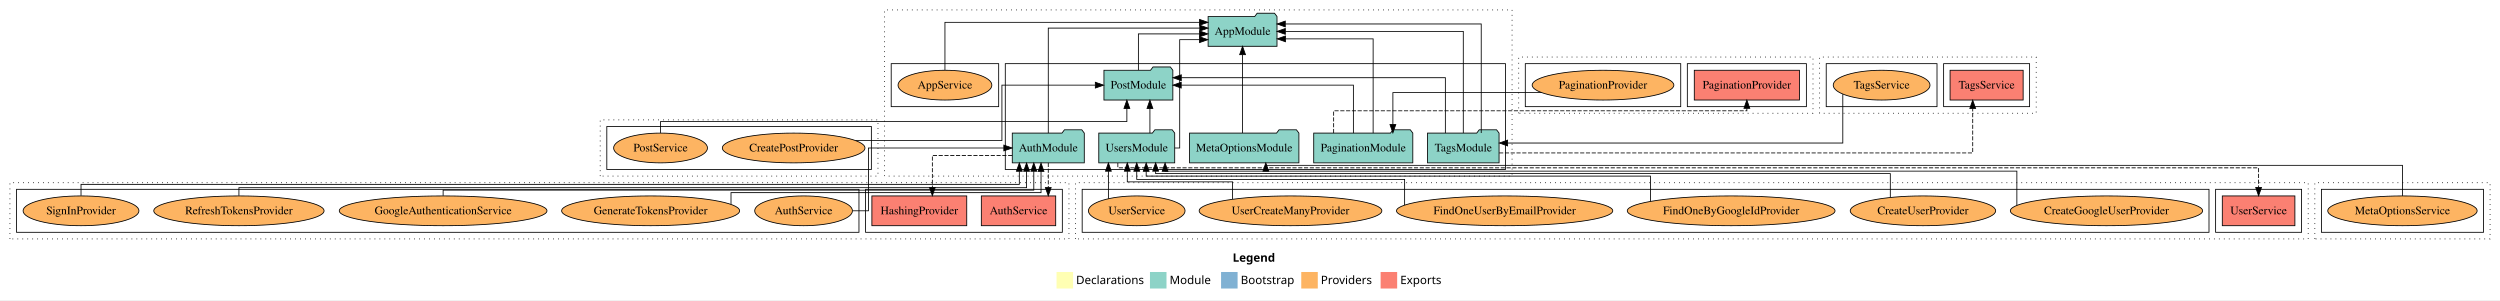
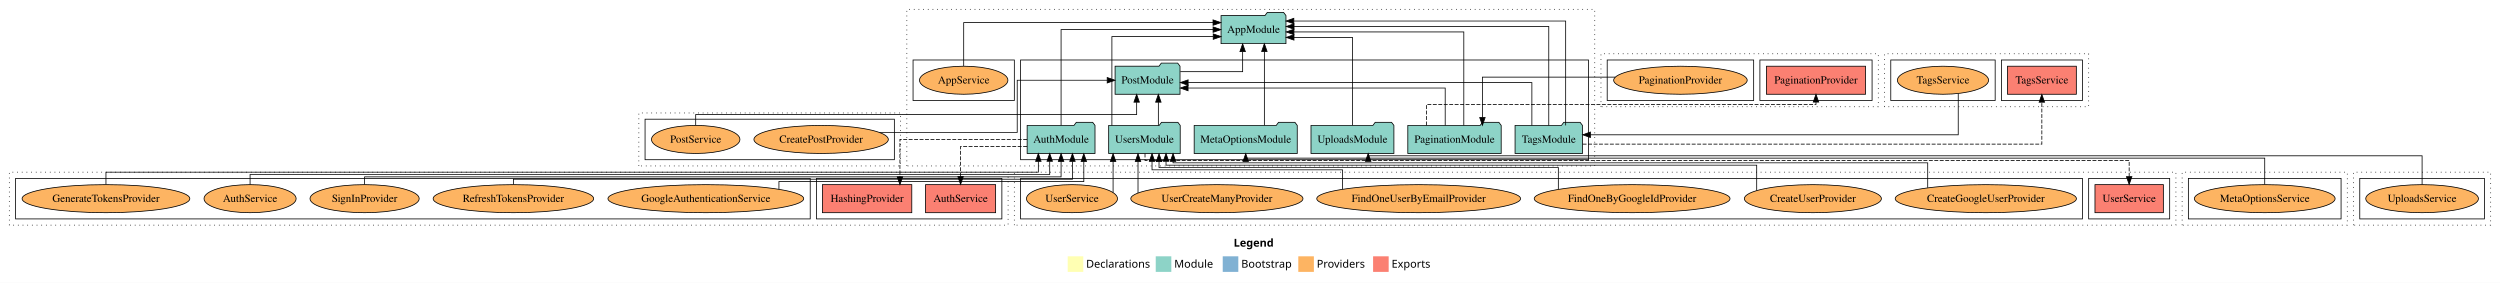
- <svg xmlns="http://www.w3.org/2000/svg" width="3024pt" height="363pt" viewBox="0.00 0.00 3024.00 363.00">
+ <svg xmlns="http://www.w3.org/2000/svg" width="3209pt" height="363pt" viewBox="0.00 0.00 3209.00 363.00">
  <g id="graph0" class="graph" transform="scale(1 1) rotate(0) translate(4 359)">
-     <polygon fill="white" stroke="transparent" points="-4,4 -4,-359 3020,-359 3020,4 -4,4" />
-     <text text-anchor="start" x="1487.01" y="-42.4" font-family="Times-12" font-weight="bold" font-size="14.00">Legend</text>
-     <polygon fill="#ffffb3" stroke="transparent" points="1274,-10 1274,-30 1294,-30 1294,-10 1274,-10" />
-     <text text-anchor="start" x="1297.63" y="-15.4" font-family="Times-12" font-size="14.00">  Declarations</text>
-     <polygon fill="#8dd3c7" stroke="transparent" points="1387,-10 1387,-30 1407,-30 1407,-10 1387,-10" />
-     <text text-anchor="start" x="1410.73" y="-15.4" font-family="Times-12" font-size="14.00">  Module</text>
-     <polygon fill="#80b1d3" stroke="transparent" points="1473,-10 1473,-30 1493,-30 1493,-10 1473,-10" />
-     <text text-anchor="start" x="1496.78" y="-15.4" font-family="Times-12" font-size="14.00">  Bootstrap</text>
-     <polygon fill="#fdb462" stroke="transparent" points="1570,-10 1570,-30 1590,-30 1590,-10 1570,-10" />
-     <text text-anchor="start" x="1593.67" y="-15.4" font-family="Times-12" font-size="14.00">  Providers</text>
-     <polygon fill="#fb8072" stroke="transparent" points="1666,-10 1666,-30 1686,-30 1686,-10 1666,-10" />
-     <text text-anchor="start" x="1689.73" y="-15.4" font-family="Times-12" font-size="14.00">  Exports</text>
+     <polygon fill="white" stroke="transparent" points="-4,4 -4,-359 3205,-359 3205,4 -4,4" />
+     <text text-anchor="start" x="1579.51" y="-42.4" font-family="Times-12" font-weight="bold" font-size="14.00">Legend</text>
+     <polygon fill="#ffffb3" stroke="transparent" points="1366.5,-10 1366.5,-30 1386.5,-30 1386.5,-10 1366.5,-10" />
+     <text text-anchor="start" x="1390.13" y="-15.4" font-family="Times-12" font-size="14.00">  Declarations</text>
+     <polygon fill="#8dd3c7" stroke="transparent" points="1479.5,-10 1479.5,-30 1499.5,-30 1499.5,-10 1479.5,-10" />
+     <text text-anchor="start" x="1503.23" y="-15.4" font-family="Times-12" font-size="14.00">  Module</text>
+     <polygon fill="#80b1d3" stroke="transparent" points="1565.5,-10 1565.5,-30 1585.5,-30 1585.5,-10 1565.5,-10" />
+     <text text-anchor="start" x="1589.28" y="-15.4" font-family="Times-12" font-size="14.00">  Bootstrap</text>
+     <polygon fill="#fdb462" stroke="transparent" points="1662.5,-10 1662.5,-30 1682.5,-30 1682.5,-10 1662.5,-10" />
+     <text text-anchor="start" x="1686.17" y="-15.4" font-family="Times-12" font-size="14.00">  Providers</text>
+     <polygon fill="#fb8072" stroke="transparent" points="1758.5,-10 1758.5,-30 1778.5,-30 1778.5,-10 1758.5,-10" />
+     <text text-anchor="start" x="1782.23" y="-15.4" font-family="Times-12" font-size="14.00">  Exports</text>
    <g id="clust1" class="cluster">
-       <polygon fill="none" stroke="black" stroke-dasharray="1,5" points="1066,-146 1066,-347 1825,-347 1825,-146 1066,-146" />
+       <polygon fill="none" stroke="black" stroke-dasharray="1,5" points="1160,-146 1160,-347 2043,-347 2043,-146 1160,-146" />
    </g>
    <g id="clust3" class="cluster">
-       <polygon fill="none" stroke="black" points="1212,-154 1212,-282 1817,-282 1817,-154 1212,-154" />
+       <polygon fill="none" stroke="black" points="1306,-154 1306,-282 2035,-282 2035,-154 1306,-154" />
    </g>
    <g id="clust6" class="cluster">
-       <polygon fill="none" stroke="black" points="1074,-230 1074,-282 1204,-282 1204,-230 1074,-230" />
+       <polygon fill="none" stroke="black" points="1168,-230 1168,-282 1298,-282 1298,-230 1168,-230" />
    </g>
    <g id="clust7" class="cluster">
-       <polygon fill="none" stroke="black" stroke-dasharray="1,5" points="8,-70 8,-138 1289,-138 1289,-70 8,-70" />
+       <polygon fill="none" stroke="black" stroke-dasharray="1,5" points="8,-70 8,-138 1290,-138 1290,-70 8,-70" />
    </g>
    <g id="clust10" class="cluster">
-       <polygon fill="none" stroke="black" points="1043,-78 1043,-130 1281,-130 1281,-78 1043,-78" />
+       <polygon fill="none" stroke="black" points="1044,-78 1044,-130 1282,-130 1282,-78 1044,-78" />
    </g>
    <g id="clust12" class="cluster">
-       <polygon fill="none" stroke="black" points="16,-78 16,-130 1035,-130 1035,-78 16,-78" />
+       <polygon fill="none" stroke="black" points="16,-78 16,-130 1036,-130 1036,-78 16,-78" />
    </g>
    <g id="clust13" class="cluster">
-       <polygon fill="none" stroke="black" stroke-dasharray="1,5" points="2796,-70 2796,-138 3008,-138 3008,-70 2796,-70" />
+       <polygon fill="none" stroke="black" stroke-dasharray="1,5" points="2797,-70 2797,-138 3009,-138 3009,-70 2797,-70" />
    </g>
    <g id="clust18" class="cluster">
-       <polygon fill="none" stroke="black" points="2804,-78 2804,-130 3000,-130 3000,-78 2804,-78" />
+       <polygon fill="none" stroke="black" points="2805,-78 2805,-130 3001,-130 3001,-78 2805,-78" />
    </g>
    <g id="clust19" class="cluster">
-       <polygon fill="none" stroke="black" stroke-dasharray="1,5" points="1833,-222 1833,-290 2189,-290 2189,-222 1833,-222" />
+       <polygon fill="none" stroke="black" stroke-dasharray="1,5" points="2051,-222 2051,-290 2407,-290 2407,-222 2051,-222" />
    </g>
    <g id="clust22" class="cluster">
-       <polygon fill="none" stroke="black" points="2037,-230 2037,-282 2181,-282 2181,-230 2037,-230" />
+       <polygon fill="none" stroke="black" points="2255,-230 2255,-282 2399,-282 2399,-230 2255,-230" />
    </g>
    <g id="clust24" class="cluster">
-       <polygon fill="none" stroke="black" points="1841,-230 1841,-282 2029,-282 2029,-230 1841,-230" />
+       <polygon fill="none" stroke="black" points="2059,-230 2059,-282 2247,-282 2247,-230 2059,-230" />
    </g>
    <g id="clust25" class="cluster">
-       <polygon fill="none" stroke="black" stroke-dasharray="1,5" points="722,-146 722,-214 1058,-214 1058,-146 722,-146" />
+       <polygon fill="none" stroke="black" stroke-dasharray="1,5" points="816,-146 816,-214 1152,-214 1152,-146 816,-146" />
    </g>
    <g id="clust30" class="cluster">
-       <polygon fill="none" stroke="black" points="730,-154 730,-206 1050,-206 1050,-154 730,-154" />
+       <polygon fill="none" stroke="black" points="824,-154 824,-206 1144,-206 1144,-154 824,-154" />
    </g>
    <g id="clust31" class="cluster">
-       <polygon fill="none" stroke="black" stroke-dasharray="1,5" points="2197,-222 2197,-290 2459,-290 2459,-222 2197,-222" />
+       <polygon fill="none" stroke="black" stroke-dasharray="1,5" points="2415,-222 2415,-290 2677,-290 2677,-222 2415,-222" />
    </g>
    <g id="clust34" class="cluster">
-       <polygon fill="none" stroke="black" points="2347,-230 2347,-282 2451,-282 2451,-230 2347,-230" />
+       <polygon fill="none" stroke="black" points="2565,-230 2565,-282 2669,-282 2669,-230 2565,-230" />
    </g>
    <g id="clust36" class="cluster">
-       <polygon fill="none" stroke="black" points="2205,-230 2205,-282 2339,-282 2339,-230 2205,-230" />
+       <polygon fill="none" stroke="black" points="2423,-230 2423,-282 2557,-282 2557,-230 2423,-230" />
    </g>
    <g id="clust37" class="cluster">
-       <polygon fill="none" stroke="black" stroke-dasharray="1,5" points="1297,-70 1297,-138 2788,-138 2788,-70 1297,-70" />
-     </g>
-     <g id="clust40" class="cluster">
-       <polygon fill="none" stroke="black" points="2676,-78 2676,-130 2780,-130 2780,-78 2676,-78" />
+       <polygon fill="none" stroke="black" stroke-dasharray="1,5" points="3017,-70 3017,-138 3193,-138 3193,-70 3017,-70" />
    </g>
    <g id="clust42" class="cluster">
-       <polygon fill="none" stroke="black" points="1305,-78 1305,-130 2668,-130 2668,-78 1305,-78" />
+       <polygon fill="none" stroke="black" points="3025,-78 3025,-130 3185,-130 3185,-78 3025,-78" />
+     </g>
+     <g id="clust43" class="cluster">
+       <polygon fill="none" stroke="black" stroke-dasharray="1,5" points="1298,-70 1298,-138 2789,-138 2789,-70 1298,-70" />
+     </g>
+     <g id="clust46" class="cluster">
+       <polygon fill="none" stroke="black" points="2677,-78 2677,-130 2781,-130 2781,-78 2677,-78" />
+     </g>
+     <g id="clust48" class="cluster">
+       <polygon fill="none" stroke="black" points="1306,-78 1306,-130 2669,-130 2669,-78 1306,-78" />
    </g>
    <g id="node1" class="node">
-       <polygon fill="#8dd3c7" stroke="black" points="1307.55,-198 1304.55,-202 1283.55,-202 1280.55,-198 1220.45,-198 1220.45,-162 1307.55,-162 1307.55,-198" />
-       <text text-anchor="middle" x="1264" y="-175.8" font-family="Times,serif" font-size="14.00">AuthModule</text>
+       <polygon fill="#8dd3c7" stroke="black" points="1401.55,-198 1398.55,-202 1377.55,-202 1374.55,-198 1314.45,-198 1314.45,-162 1401.55,-162 1401.55,-198" />
+       <text text-anchor="middle" x="1358" y="-175.8" font-family="Times,serif" font-size="14.00">AuthModule</text>
+     </g>
+     <g id="node8" class="node">
+       <polygon fill="#8dd3c7" stroke="black" points="1646.66,-339 1643.66,-343 1622.66,-343 1619.66,-339 1563.34,-339 1563.34,-303 1646.66,-303 1646.66,-339" />
+       <text text-anchor="middle" x="1605" y="-316.8" font-family="Times,serif" font-size="14.00">AppModule</text>
+     </g>
+     <g id="edge1" class="edge">
+       <path fill="none" stroke="black" d="M1358,-198.14C1358,-236.23 1358,-321 1358,-321 1358,-321 1553.1,-321 1553.1,-321" />
+       <polygon fill="black" stroke="black" points="1553.1,-324.5 1563.1,-321 1553.1,-317.5 1553.1,-324.5" />
+     </g>
+     <g id="node10" class="node">
+       <polygon fill="#fb8072" stroke="black" points="1273.98,-122 1184.02,-122 1184.02,-86 1273.98,-86 1273.98,-122" />
+       <text text-anchor="middle" x="1229" y="-99.8" font-family="Times,serif" font-size="14.00">AuthService </text>
+     </g>
+     <g id="edge10" class="edge">
+       <path fill="none" stroke="black" stroke-dasharray="5,2" d="M1314.33,-171C1276.9,-171 1229,-171 1229,-171 1229,-171 1229,-132.31 1229,-132.31" />
+       <polygon fill="black" stroke="black" points="1232.5,-132.31 1229,-122.31 1225.5,-132.31 1232.5,-132.31" />
+     </g>
+     <g id="node11" class="node">
+       <polygon fill="#fb8072" stroke="black" points="1166.37,-122 1051.63,-122 1051.63,-86 1166.37,-86 1166.37,-122" />
+       <text text-anchor="middle" x="1109" y="-99.8" font-family="Times,serif" font-size="14.00">HashingProvider </text>
+     </g>
+     <g id="edge11" class="edge">
+       <path fill="none" stroke="black" stroke-dasharray="5,2" d="M1314.39,-180C1253.7,-180 1151.15,-180 1151.15,-180 1151.15,-180 1151.15,-132.01 1151.15,-132.01" />
+       <polygon fill="black" stroke="black" points="1154.65,-132.01 1151.15,-122.01 1147.65,-132.01 1154.65,-132.01" />
+     </g>
+     <g id="node2" class="node">
+       <polygon fill="#8dd3c7" stroke="black" points="1661.15,-198 1658.15,-202 1637.15,-202 1634.15,-198 1528.85,-198 1528.85,-162 1661.15,-162 1661.15,-198" />
+       <text text-anchor="middle" x="1595" y="-175.8" font-family="Times,serif" font-size="14.00">MetaOptionsModule</text>
+     </g>
+     <g id="edge2" class="edge">
+       <path fill="none" stroke="black" d="M1618.94,-198.14C1618.94,-198.14 1618.94,-292.93 1618.94,-292.93" />
+       <polygon fill="black" stroke="black" points="1615.44,-292.92 1618.94,-302.93 1622.44,-292.93 1615.44,-292.92" />
+     </g>
+     <g id="node3" class="node">
+       <polygon fill="#8dd3c7" stroke="black" points="1922.93,-198 1919.93,-202 1898.93,-202 1895.93,-198 1803.07,-198 1803.07,-162 1922.93,-162 1922.93,-198" />
+       <text text-anchor="middle" x="1863" y="-175.8" font-family="Times,serif" font-size="14.00">PaginationModule</text>
+     </g>
+     <g id="node4" class="node">
+       <polygon fill="#8dd3c7" stroke="black" points="1510.67,-274 1507.67,-278 1486.67,-278 1483.67,-274 1427.33,-274 1427.33,-238 1510.67,-238 1510.67,-274" />
+       <text text-anchor="middle" x="1469" y="-251.8" font-family="Times,serif" font-size="14.00">PostModule</text>
+     </g>
+     <g id="edge20" class="edge">
+       <path fill="none" stroke="black" d="M1851.06,-198.03C1851.06,-217.58 1851.06,-246 1851.06,-246 1851.06,-246 1520.98,-246 1520.98,-246" />
+       <polygon fill="black" stroke="black" points="1520.98,-242.5 1510.98,-246 1520.98,-249.5 1520.98,-242.5" />
+     </g>
+     <g id="edge3" class="edge">
+       <path fill="none" stroke="black" d="M1874.94,-198.04C1874.94,-235.45 1874.94,-318 1874.94,-318 1874.94,-318 1656.88,-318 1656.88,-318" />
+       <polygon fill="black" stroke="black" points="1656.88,-314.5 1646.88,-318 1656.88,-321.5 1656.88,-314.5" />
+     </g>
+     <g id="node18" class="node">
+       <polygon fill="#fb8072" stroke="black" points="2390.59,-274 2263.41,-274 2263.41,-238 2390.59,-238 2390.59,-274" />
+       <text text-anchor="middle" x="2327" y="-251.8" font-family="Times,serif" font-size="14.00">PaginationProvider </text>
+     </g>
+     <g id="edge18" class="edge">
+       <path fill="none" stroke="black" stroke-dasharray="5,2" d="M1827.17,-198.04C1827.17,-210.56 1827.17,-225 1827.17,-225 1827.17,-225 2327,-225 2327,-225 2327,-225 2327,-227.97 2327,-227.97" />
+       <polygon fill="black" stroke="black" points="2323.5,-227.97 2327,-237.97 2330.5,-227.97 2323.5,-227.97" />
+     </g>
+     <g id="edge4" class="edge">
+       <path fill="none" stroke="black" d="M1511.01,-267C1546.31,-267 1591.06,-267 1591.06,-267 1591.06,-267 1591.06,-292.72 1591.06,-292.72" />
+       <polygon fill="black" stroke="black" points="1587.56,-292.72 1591.06,-302.72 1594.56,-292.72 1587.56,-292.72" />
+     </g>
+     <g id="node5" class="node">
+       <polygon fill="#8dd3c7" stroke="black" points="2027.26,-198 2024.26,-202 2003.26,-202 2000.26,-198 1940.74,-198 1940.74,-162 2027.26,-162 2027.26,-198" />
+       <text text-anchor="middle" x="1984" y="-175.8" font-family="Times,serif" font-size="14.00">TagsModule</text>
+     </g>
+     <g id="edge21" class="edge">
+       <path fill="none" stroke="black" d="M1962.31,-198.04C1962.31,-219.66 1962.31,-253 1962.31,-253 1962.31,-253 1521.06,-253 1521.06,-253" />
+       <polygon fill="black" stroke="black" points="1521.06,-249.5 1511.06,-253 1521.06,-256.5 1521.06,-249.5" />
+     </g>
+     <g id="edge5" class="edge">
+       <path fill="none" stroke="black" d="M2005.69,-198.03C2005.69,-238.3 2005.69,-332 2005.69,-332 2005.69,-332 1656.75,-332 1656.75,-332" />
+       <polygon fill="black" stroke="black" points="1656.75,-328.5 1646.75,-332 1656.75,-335.5 1656.75,-328.5" />
+     </g>
+     <g id="edge6" class="edge">
+       <path fill="none" stroke="black" d="M1984,-198.07C1984,-236.94 1984,-325 1984,-325 1984,-325 1657.01,-325 1657.01,-325" />
+       <polygon fill="black" stroke="black" points="1657.01,-321.5 1647.01,-325 1657.01,-328.5 1657.01,-321.5" />
+     </g>
+     <g id="node22" class="node">
+       <polygon fill="#fb8072" stroke="black" points="2661.19,-274 2572.81,-274 2572.81,-238 2661.19,-238 2661.19,-274" />
+       <text text-anchor="middle" x="2617" y="-251.8" font-family="Times,serif" font-size="14.00">TagsService </text>
+     </g>
+     <g id="edge25" class="edge">
+       <path fill="none" stroke="black" stroke-dasharray="5,2" d="M2027.5,-174C2170.49,-174 2616.9,-174 2616.9,-174 2616.9,-174 2616.9,-227.8 2616.9,-227.8" />
+       <polygon fill="black" stroke="black" points="2613.4,-227.8 2616.9,-237.8 2620.4,-227.8 2613.4,-227.8" />
+     </g>
+     <g id="node6" class="node">
+       <polygon fill="#8dd3c7" stroke="black" points="1785.21,-198 1782.21,-202 1761.21,-202 1758.21,-198 1678.79,-198 1678.79,-162 1785.21,-162 1785.21,-198" />
+       <text text-anchor="middle" x="1732" y="-175.8" font-family="Times,serif" font-size="14.00">UploadsModule</text>
+     </g>
+     <g id="edge7" class="edge">
+       <path fill="none" stroke="black" d="M1732,-198.21C1732,-234.21 1732,-311 1732,-311 1732,-311 1656.94,-311 1656.94,-311" />
+       <polygon fill="black" stroke="black" points="1656.94,-307.5 1646.94,-311 1656.94,-314.5 1656.94,-307.5" />
    </g>
    <g id="node7" class="node">
-       <polygon fill="#8dd3c7" stroke="black" points="1540.66,-339 1537.66,-343 1516.66,-343 1513.66,-339 1457.34,-339 1457.34,-303 1540.66,-303 1540.66,-339" />
-       <text text-anchor="middle" x="1499" y="-316.8" font-family="Times,serif" font-size="14.00">AppModule</text>
-     </g>
-     <g id="edge1" class="edge">
-       <path fill="none" stroke="black" d="M1264,-198.07C1264,-236.94 1264,-325 1264,-325 1264,-325 1447.26,-325 1447.26,-325" />
-       <polygon fill="black" stroke="black" points="1447.26,-328.5 1457.26,-325 1447.26,-321.5 1447.26,-328.5" />
+       <polygon fill="#8dd3c7" stroke="black" points="1510.92,-198 1507.92,-202 1486.92,-202 1483.92,-198 1419.08,-198 1419.08,-162 1510.92,-162 1510.92,-198" />
+       <text text-anchor="middle" x="1465" y="-175.8" font-family="Times,serif" font-size="14.00">UsersModule</text>
+     </g>
+     <g id="edge22" class="edge">
+       <path fill="none" stroke="black" d="M1482.86,-198.01C1482.86,-198.01 1482.86,-227.85 1482.86,-227.85" />
+       <polygon fill="black" stroke="black" points="1479.36,-227.85 1482.86,-237.85 1486.36,-227.85 1479.36,-227.85" />
+     </g>
+     <g id="edge8" class="edge">
+       <path fill="none" stroke="black" d="M1423.23,-198.08C1423.23,-234.23 1423.23,-312 1423.23,-312 1423.23,-312 1553.3,-312 1553.3,-312" />
+       <polygon fill="black" stroke="black" points="1553.3,-315.5 1563.3,-312 1553.3,-308.5 1553.3,-315.5" />
+     </g>
+     <g id="node25" class="node">
+       <polygon fill="#fb8072" stroke="black" points="2772.9,-122 2685.1,-122 2685.1,-86 2772.9,-86 2772.9,-122" />
+       <text text-anchor="middle" x="2729" y="-99.8" font-family="Times,serif" font-size="14.00">UserService </text>
+     </g>
+     <g id="edge28" class="edge">
+       <path fill="none" stroke="black" stroke-dasharray="5,2" d="M1465.74,-161.84C1465.74,-156.96 1465.74,-153 1465.74,-153 1465.74,-153 2729,-153 2729,-153 2729,-153 2729,-132.25 2729,-132.25" />
+       <polygon fill="black" stroke="black" points="2732.5,-132.25 2729,-122.25 2725.5,-132.25 2732.5,-132.25" />
    </g>
    <g id="node9" class="node">
-       <polygon fill="#fb8072" stroke="black" points="1272.98,-122 1183.02,-122 1183.02,-86 1272.98,-86 1272.98,-122" />
-       <text text-anchor="middle" x="1228" y="-99.8" font-family="Times,serif" font-size="14.00">AuthService </text>
+       <ellipse fill="#fdb462" stroke="black" cx="1233" cy="-256" rx="56.74" ry="18" />
+       <text text-anchor="middle" x="1233" y="-251.8" font-family="Times,serif" font-size="14.00">AppService</text>
    </g>
    <g id="edge9" class="edge">
-       <path fill="none" stroke="black" stroke-dasharray="5,2" d="M1263.99,-161.99C1263.99,-161.99 1263.99,-132.15 1263.99,-132.15" />
-       <polygon fill="black" stroke="black" points="1267.49,-132.15 1263.99,-122.15 1260.49,-132.15 1267.49,-132.15" />
-     </g>
-     <g id="node10" class="node">
-       <polygon fill="#fb8072" stroke="black" points="1165.37,-122 1050.63,-122 1050.63,-86 1165.37,-86 1165.37,-122" />
-       <text text-anchor="middle" x="1108" y="-99.8" font-family="Times,serif" font-size="14.00">HashingProvider </text>
-     </g>
-     <g id="edge10" class="edge">
-       <path fill="none" stroke="black" stroke-dasharray="5,2" d="M1220.4,-171C1179.24,-171 1123.78,-171 1123.78,-171 1123.78,-171 1123.78,-132.31 1123.78,-132.31" />
-       <polygon fill="black" stroke="black" points="1127.28,-132.31 1123.78,-122.31 1120.28,-132.31 1127.28,-132.31" />
-     </g>
-     <g id="node2" class="node">
-       <polygon fill="#8dd3c7" stroke="black" points="1567.15,-198 1564.15,-202 1543.15,-202 1540.15,-198 1434.85,-198 1434.85,-162 1567.15,-162 1567.15,-198" />
-       <text text-anchor="middle" x="1501" y="-175.8" font-family="Times,serif" font-size="14.00">MetaOptionsModule</text>
-     </g>
-     <g id="edge2" class="edge">
-       <path fill="none" stroke="black" d="M1499,-198.14C1499,-198.14 1499,-292.93 1499,-292.93" />
-       <polygon fill="black" stroke="black" points="1495.5,-292.92 1499,-302.93 1502.5,-292.93 1495.5,-292.92" />
-     </g>
-     <g id="node3" class="node">
-       <polygon fill="#8dd3c7" stroke="black" points="1704.93,-198 1701.93,-202 1680.93,-202 1677.93,-198 1585.07,-198 1585.07,-162 1704.93,-162 1704.93,-198" />
-       <text text-anchor="middle" x="1645" y="-175.8" font-family="Times,serif" font-size="14.00">PaginationModule</text>
-     </g>
-     <g id="node4" class="node">
-       <polygon fill="#8dd3c7" stroke="black" points="1414.67,-274 1411.67,-278 1390.67,-278 1387.67,-274 1331.33,-274 1331.33,-238 1414.67,-238 1414.67,-274" />
-       <text text-anchor="middle" x="1373" y="-251.8" font-family="Times,serif" font-size="14.00">PostModule</text>
+       <path fill="none" stroke="black" d="M1233,-274.29C1233,-296.21 1233,-330 1233,-330 1233,-330 1553.05,-330 1553.05,-330" />
+       <polygon fill="black" stroke="black" points="1553.05,-333.5 1563.05,-330 1553.05,-326.5 1553.05,-333.5" />
+     </g>
+     <g id="node12" class="node">
+       <ellipse fill="#fdb462" stroke="black" cx="317" cy="-104" rx="59.11" ry="18" />
+       <text text-anchor="middle" x="317" y="-99.8" font-family="Times,serif" font-size="14.00">AuthService</text>
+     </g>
+     <g id="edge12" class="edge">
+       <path fill="none" stroke="black" d="M317,-122.03C317,-128.85 317,-135 317,-135 317,-135 1343.41,-135 1343.41,-135 1343.41,-135 1343.41,-151.96 1343.41,-151.96" />
+       <polygon fill="black" stroke="black" points="1339.91,-151.96 1343.41,-161.96 1346.91,-151.96 1339.91,-151.96" />
+     </g>
+     <g id="node13" class="node">
+       <ellipse fill="#fdb462" stroke="black" cx="132" cy="-104" rx="107.63" ry="18" />
+       <text text-anchor="middle" x="132" y="-99.8" font-family="Times,serif" font-size="14.00">GenerateTokensProvider</text>
+     </g>
+     <g id="edge13" class="edge">
+       <path fill="none" stroke="black" d="M132,-122.19C132,-130.28 132,-138 132,-138 132,-138 1328.82,-138 1328.82,-138 1328.82,-138 1328.82,-151.94 1328.82,-151.94" />
+       <polygon fill="black" stroke="black" points="1325.32,-151.94 1328.82,-161.94 1332.32,-151.94 1325.32,-151.94" />
+     </g>
+     <g id="node14" class="node">
+       <ellipse fill="#fdb462" stroke="black" cx="902" cy="-104" rx="125.62" ry="18" />
+       <text text-anchor="middle" x="902" y="-99.8" font-family="Times,serif" font-size="14.00">GoogleAuthenticationService</text>
+     </g>
+     <g id="edge14" class="edge">
+       <path fill="none" stroke="black" d="M995.84,-116.03C995.84,-121.17 995.84,-126 995.84,-126 995.84,-126 1387.18,-126 1387.18,-126 1387.18,-126 1387.18,-151.72 1387.18,-151.72" />
+       <polygon fill="black" stroke="black" points="1383.68,-151.72 1387.18,-161.72 1390.68,-151.72 1383.68,-151.72" />
+     </g>
+     <g id="node15" class="node">
+       <ellipse fill="#fdb462" stroke="black" cx="655" cy="-104" rx="102.99" ry="18" />
+       <text text-anchor="middle" x="655" y="-99.8" font-family="Times,serif" font-size="14.00">RefreshTokensProvider</text>
+     </g>
+     <g id="edge15" class="edge">
+       <path fill="none" stroke="black" d="M655,-122.17C655,-126.05 655,-129 655,-129 655,-129 1372.59,-129 1372.59,-129 1372.59,-129 1372.59,-151.88 1372.59,-151.88" />
+       <polygon fill="black" stroke="black" points="1369.09,-151.88 1372.59,-161.88 1376.09,-151.88 1369.09,-151.88" />
+     </g>
+     <g id="node16" class="node">
+       <ellipse fill="#fdb462" stroke="black" cx="464" cy="-104" rx="70.08" ry="18" />
+       <text text-anchor="middle" x="464" y="-99.8" font-family="Times,serif" font-size="14.00">SignInProvider</text>
+     </g>
+     <g id="edge16" class="edge">
+       <path fill="none" stroke="black" d="M464,-122.21C464,-127.55 464,-132 464,-132 464,-132 1358,-132 1358,-132 1358,-132 1358,-151.85 1358,-151.85" />
+       <polygon fill="black" stroke="black" points="1354.5,-151.85 1358,-161.85 1361.5,-151.85 1354.5,-151.85" />
+     </g>
+     <g id="node17" class="node">
+       <ellipse fill="#fdb462" stroke="black" cx="2903" cy="-104" rx="90.33" ry="18" />
+       <text text-anchor="middle" x="2903" y="-99.8" font-family="Times,serif" font-size="14.00">MetaOptionsService</text>
+     </g>
+     <g id="edge17" class="edge">
+       <path fill="none" stroke="black" d="M2903,-122.19C2903,-137.18 2903,-156 2903,-156 2903,-156 1595,-156 1595,-156 1595,-156 1595,-156.58 1595,-156.58" />
+       <polygon fill="black" stroke="black" points="1591.5,-151.81 1595,-161.81 1598.5,-151.81 1591.5,-151.81" />
+     </g>
+     <g id="node19" class="node">
+       <ellipse fill="#fdb462" stroke="black" cx="2153" cy="-256" rx="85.69" ry="18" />
+       <text text-anchor="middle" x="2153" y="-251.8" font-family="Times,serif" font-size="14.00">PaginationProvider</text>
    </g>
    <g id="edge19" class="edge">
-       <path fill="none" stroke="black" d="M1633.06,-198.01C1633.06,-220.49 1633.06,-256 1633.06,-256 1633.06,-256 1424.78,-256 1424.78,-256" />
-       <polygon fill="black" stroke="black" points="1424.78,-252.5 1414.78,-256 1424.78,-259.5 1424.78,-252.5" />
-     </g>
-     <g id="edge3" class="edge">
-       <path fill="none" stroke="black" d="M1656.94,-198.08C1656.94,-234.23 1656.94,-312 1656.94,-312 1656.94,-312 1550.91,-312 1550.91,-312" />
-       <polygon fill="black" stroke="black" points="1550.91,-308.5 1540.91,-312 1550.91,-315.5 1550.91,-308.5" />
-     </g>
-     <g id="node17" class="node">
-       <polygon fill="#fb8072" stroke="black" points="2172.59,-274 2045.41,-274 2045.41,-238 2172.59,-238 2172.59,-274" />
-       <text text-anchor="middle" x="2109" y="-251.8" font-family="Times,serif" font-size="14.00">PaginationProvider </text>
-     </g>
-     <g id="edge17" class="edge">
-       <path fill="none" stroke="black" stroke-dasharray="5,2" d="M1609.17,-198.04C1609.17,-210.56 1609.17,-225 1609.17,-225 1609.17,-225 2109,-225 2109,-225 2109,-225 2109,-227.97 2109,-227.97" />
-       <polygon fill="black" stroke="black" points="2105.5,-227.97 2109,-237.97 2112.5,-227.97 2105.5,-227.97" />
-     </g>
-     <g id="edge4" class="edge">
-       <path fill="none" stroke="black" d="M1373,-274.27C1373,-292.56 1373,-318 1373,-318 1373,-318 1447.04,-318 1447.04,-318" />
-       <polygon fill="black" stroke="black" points="1447.04,-321.5 1457.04,-318 1447.04,-314.5 1447.04,-321.5" />
-     </g>
-     <g id="node5" class="node">
-       <polygon fill="#8dd3c7" stroke="black" points="1809.26,-198 1806.26,-202 1785.26,-202 1782.26,-198 1722.74,-198 1722.74,-162 1809.26,-162 1809.26,-198" />
-       <text text-anchor="middle" x="1766" y="-175.8" font-family="Times,serif" font-size="14.00">TagsModule</text>
-     </g>
-     <g id="edge20" class="edge">
-       <path fill="none" stroke="black" d="M1744.31,-198.03C1744.31,-222.98 1744.31,-265 1744.31,-265 1744.31,-265 1424.87,-265 1424.87,-265" />
-       <polygon fill="black" stroke="black" points="1424.87,-261.5 1414.87,-265 1424.87,-268.5 1424.87,-261.5" />
-     </g>
-     <g id="edge5" class="edge">
-       <path fill="none" stroke="black" d="M1787.69,-198.09C1787.69,-237.99 1787.69,-330 1787.69,-330 1787.69,-330 1550.67,-330 1550.67,-330" />
-       <polygon fill="black" stroke="black" points="1550.67,-326.5 1540.67,-330 1550.67,-333.5 1550.67,-326.5" />
-     </g>
-     <g id="edge6" class="edge">
-       <path fill="none" stroke="black" d="M1766,-198.14C1766,-236.23 1766,-321 1766,-321 1766,-321 1550.72,-321 1550.72,-321" />
-       <polygon fill="black" stroke="black" points="1550.72,-317.5 1540.72,-321 1550.72,-324.5 1550.72,-317.5" />
+       <path fill="none" stroke="black" d="M2069.42,-260C1995.34,-260 1898.83,-260 1898.83,-260 1898.83,-260 1898.83,-208.15 1898.83,-208.15" />
+       <polygon fill="black" stroke="black" points="1902.33,-208.15 1898.83,-198.15 1895.33,-208.15 1902.33,-208.15" />
+     </g>
+     <g id="node20" class="node">
+       <ellipse fill="#fdb462" stroke="black" cx="1050" cy="-180" rx="86.25" ry="18" />
+       <text text-anchor="middle" x="1050" y="-175.8" font-family="Times,serif" font-size="14.00">CreatePostProvider</text>
+     </g>
+     <g id="edge23" class="edge">
+       <path fill="none" stroke="black" d="M1124.84,-189C1199.03,-189 1301.7,-189 1301.7,-189 1301.7,-189 1301.7,-256 1301.7,-256 1301.7,-256 1417.21,-256 1417.21,-256" />
+       <polygon fill="black" stroke="black" points="1417.21,-259.5 1427.21,-256 1417.21,-252.5 1417.21,-259.5" />
    </g>
    <g id="node21" class="node">
-       <polygon fill="#fb8072" stroke="black" points="2443.19,-274 2354.81,-274 2354.81,-238 2443.19,-238 2443.19,-274" />
-       <text text-anchor="middle" x="2399" y="-251.8" font-family="Times,serif" font-size="14.00">TagsService </text>
+       <ellipse fill="#fdb462" stroke="black" cx="889" cy="-180" rx="56.76" ry="18" />
+       <text text-anchor="middle" x="889" y="-175.8" font-family="Times,serif" font-size="14.00">PostService</text>
    </g>
    <g id="edge24" class="edge">
-       <path fill="none" stroke="black" stroke-dasharray="5,2" d="M1809.33,-174C1949.59,-174 2382.19,-174 2382.19,-174 2382.19,-174 2382.19,-227.8 2382.19,-227.8" />
-       <polygon fill="black" stroke="black" points="2378.69,-227.8 2382.19,-237.8 2385.69,-227.8 2378.69,-227.8" />
-     </g>
-     <g id="node6" class="node">
-       <polygon fill="#8dd3c7" stroke="black" points="1416.92,-198 1413.92,-202 1392.92,-202 1389.92,-198 1325.08,-198 1325.08,-162 1416.92,-162 1416.92,-198" />
-       <text text-anchor="middle" x="1371" y="-175.8" font-family="Times,serif" font-size="14.00">UsersModule</text>
-     </g>
-     <g id="edge21" class="edge">
-       <path fill="none" stroke="black" d="M1386.94,-198.01C1386.94,-198.01 1386.94,-227.85 1386.94,-227.85" />
-       <polygon fill="black" stroke="black" points="1383.44,-227.85 1386.94,-237.85 1390.44,-227.85 1383.44,-227.85" />
-     </g>
-     <g id="edge7" class="edge">
-       <path fill="none" stroke="black" d="M1417,-180C1420.65,-180 1422.97,-180 1422.97,-180 1422.97,-180 1422.97,-311 1422.97,-311 1422.97,-311 1446.98,-311 1446.98,-311" />
-       <polygon fill="black" stroke="black" points="1446.98,-314.5 1456.98,-311 1446.98,-307.5 1446.98,-314.5" />
+       <path fill="none" stroke="black" d="M889,-198.24C889,-205.43 889,-212 889,-212 889,-212 1455.01,-212 1455.01,-212 1455.01,-212 1455.01,-227.85 1455.01,-227.85" />
+       <polygon fill="black" stroke="black" points="1451.51,-227.85 1455.01,-237.85 1458.51,-227.85 1451.51,-227.85" />
    </g>
    <g id="node23" class="node">
-       <polygon fill="#fb8072" stroke="black" points="2771.9,-122 2684.1,-122 2684.1,-86 2771.9,-86 2771.9,-122" />
-       <text text-anchor="middle" x="2728" y="-99.8" font-family="Times,serif" font-size="14.00">UserService </text>
+       <ellipse fill="#fdb462" stroke="black" cx="2490" cy="-256" rx="58.53" ry="18" />
+       <text text-anchor="middle" x="2490" y="-251.8" font-family="Times,serif" font-size="14.00">TagsService</text>
    </g>
    <g id="edge26" class="edge">
-       <path fill="none" stroke="black" stroke-dasharray="5,2" d="M1348.14,-161.81C1348.14,-158.46 1348.14,-156 1348.14,-156 1348.14,-156 2728,-156 2728,-156 2728,-156 2728,-132.19 2728,-132.19" />
-       <polygon fill="black" stroke="black" points="2731.5,-132.19 2728,-122.19 2724.5,-132.19 2731.5,-132.19" />
-     </g>
-     <g id="node8" class="node">
-       <ellipse fill="#fdb462" stroke="black" cx="1139" cy="-256" rx="56.74" ry="18" />
-       <text text-anchor="middle" x="1139" y="-251.8" font-family="Times,serif" font-size="14.00">AppService</text>
-     </g>
-     <g id="edge8" class="edge">
-       <path fill="none" stroke="black" d="M1139,-274.01C1139,-296.49 1139,-332 1139,-332 1139,-332 1447,-332 1447,-332" />
-       <polygon fill="black" stroke="black" points="1447,-335.5 1457,-332 1447,-328.5 1447,-335.5" />
-     </g>
-     <g id="node11" class="node">
-       <ellipse fill="#fdb462" stroke="black" cx="968" cy="-104" rx="59.11" ry="18" />
-       <text text-anchor="middle" x="968" y="-99.8" font-family="Times,serif" font-size="14.00">AuthService</text>
-     </g>
-     <g id="edge11" class="edge">
-       <path fill="none" stroke="black" d="M1027.48,-104C1038.42,-104 1046.47,-104 1046.47,-104 1046.47,-104 1046.47,-180 1046.47,-180 1046.47,-180 1210.24,-180 1210.24,-180" />
-       <polygon fill="black" stroke="black" points="1210.24,-183.5 1220.24,-180 1210.24,-176.5 1210.24,-183.5" />
-     </g>
-     <g id="node12" class="node">
-       <ellipse fill="#fdb462" stroke="black" cx="783" cy="-104" rx="107.63" ry="18" />
-       <text text-anchor="middle" x="783" y="-99.8" font-family="Times,serif" font-size="14.00">GenerateTokensProvider</text>
-     </g>
-     <g id="edge12" class="edge">
-       <path fill="none" stroke="black" d="M880.22,-111.94C880.22,-118.24 880.22,-126 880.22,-126 880.22,-126 1255.23,-126 1255.23,-126 1255.23,-126 1255.23,-151.72 1255.23,-151.72" />
-       <polygon fill="black" stroke="black" points="1251.73,-151.72 1255.23,-161.72 1258.73,-151.72 1251.73,-151.72" />
-     </g>
-     <g id="node13" class="node">
-       <ellipse fill="#fdb462" stroke="black" cx="532" cy="-104" rx="125.62" ry="18" />
-       <text text-anchor="middle" x="532" y="-99.8" font-family="Times,serif" font-size="14.00">GoogleAuthenticationService</text>
-     </g>
-     <g id="edge13" class="edge">
-       <path fill="none" stroke="black" d="M532,-122.17C532,-126.05 532,-129 532,-129 532,-129 1246.48,-129 1246.48,-129 1246.48,-129 1246.48,-151.88 1246.48,-151.88" />
-       <polygon fill="black" stroke="black" points="1242.98,-151.88 1246.48,-161.88 1249.98,-151.88 1242.98,-151.88" />
-     </g>
-     <g id="node14" class="node">
-       <ellipse fill="#fdb462" stroke="black" cx="285" cy="-104" rx="102.99" ry="18" />
-       <text text-anchor="middle" x="285" y="-99.8" font-family="Times,serif" font-size="14.00">RefreshTokensProvider</text>
-     </g>
-     <g id="edge14" class="edge">
-       <path fill="none" stroke="black" d="M285,-122.21C285,-127.55 285,-132 285,-132 285,-132 1237.73,-132 1237.73,-132 1237.73,-132 1237.73,-151.85 1237.73,-151.85" />
-       <polygon fill="black" stroke="black" points="1234.23,-151.85 1237.73,-161.85 1241.23,-151.85 1234.23,-151.85" />
-     </g>
-     <g id="node15" class="node">
-       <ellipse fill="#fdb462" stroke="black" cx="94" cy="-104" rx="70.08" ry="18" />
-       <text text-anchor="middle" x="94" y="-99.8" font-family="Times,serif" font-size="14.00">SignInProvider</text>
-     </g>
-     <g id="edge15" class="edge">
-       <path fill="none" stroke="black" d="M94,-122.24C94,-129.43 94,-136 94,-136 94,-136 1228.98,-136 1228.98,-136 1228.98,-136 1228.98,-151.85 1228.98,-151.85" />
-       <polygon fill="black" stroke="black" points="1225.48,-151.85 1228.98,-161.85 1232.48,-151.85 1225.48,-151.85" />
-     </g>
-     <g id="node16" class="node">
-       <ellipse fill="#fdb462" stroke="black" cx="2902" cy="-104" rx="90.33" ry="18" />
-       <text text-anchor="middle" x="2902" y="-99.8" font-family="Times,serif" font-size="14.00">MetaOptionsService</text>
-     </g>
-     <g id="edge16" class="edge">
-       <path fill="none" stroke="black" d="M2902,-122.01C2902,-138.05 2902,-159 2902,-159 2902,-159 1527.13,-159 1527.13,-159 1527.13,-159 1527.13,-159.29 1527.13,-159.29" />
-       <polygon fill="black" stroke="black" points="1523.63,-151.92 1527.13,-161.92 1530.63,-151.92 1523.63,-151.92" />
-     </g>
-     <g id="node18" class="node">
-       <ellipse fill="#fdb462" stroke="black" cx="1935" cy="-256" rx="85.69" ry="18" />
-       <text text-anchor="middle" x="1935" y="-251.8" font-family="Times,serif" font-size="14.00">PaginationProvider</text>
-     </g>
-     <g id="edge18" class="edge">
-       <path fill="none" stroke="black" d="M1860.8,-247C1785.78,-247 1680.83,-247 1680.83,-247 1680.83,-247 1680.83,-208.31 1680.83,-208.31" />
-       <polygon fill="black" stroke="black" points="1684.33,-208.31 1680.83,-198.31 1677.33,-208.31 1684.33,-208.31" />
-     </g>
-     <g id="node19" class="node">
-       <ellipse fill="#fdb462" stroke="black" cx="956" cy="-180" rx="86.25" ry="18" />
-       <text text-anchor="middle" x="956" y="-175.8" font-family="Times,serif" font-size="14.00">CreatePostProvider</text>
-     </g>
-     <g id="edge22" class="edge">
-       <path fill="none" stroke="black" d="M1030.9,-189C1105.16,-189 1207.92,-189 1207.92,-189 1207.92,-189 1207.92,-256 1207.92,-256 1207.92,-256 1320.92,-256 1320.92,-256" />
-       <polygon fill="black" stroke="black" points="1320.92,-259.5 1330.92,-256 1320.92,-252.5 1320.92,-259.5" />
-     </g>
-     <g id="node20" class="node">
-       <ellipse fill="#fdb462" stroke="black" cx="795" cy="-180" rx="56.76" ry="18" />
-       <text text-anchor="middle" x="795" y="-175.8" font-family="Times,serif" font-size="14.00">PostService</text>
-     </g>
-     <g id="edge23" class="edge">
-       <path fill="none" stroke="black" d="M795,-198.24C795,-205.43 795,-212 795,-212 795,-212 1359.06,-212 1359.06,-212 1359.06,-212 1359.06,-227.85 1359.06,-227.85" />
-       <polygon fill="black" stroke="black" points="1355.56,-227.85 1359.06,-237.85 1362.56,-227.85 1355.56,-227.85" />
-     </g>
-     <g id="node22" class="node">
-       <ellipse fill="#fdb462" stroke="black" cx="2272" cy="-256" rx="58.53" ry="18" />
-       <text text-anchor="middle" x="2272" y="-251.8" font-family="Times,serif" font-size="14.00">TagsService</text>
-     </g>
-     <g id="edge25" class="edge">
-       <path fill="none" stroke="black" d="M2225.05,-245.06C2225.05,-225.38 2225.05,-186 2225.05,-186 2225.05,-186 1819.6,-186 1819.6,-186" />
-       <polygon fill="black" stroke="black" points="1819.6,-182.5 1809.6,-186 1819.6,-189.5 1819.6,-182.5" />
+       <path fill="none" stroke="black" d="M2509.59,-238.7C2509.59,-217.97 2509.59,-186 2509.59,-186 2509.59,-186 2037.46,-186 2037.46,-186" />
+       <polygon fill="black" stroke="black" points="2037.46,-182.5 2027.46,-186 2037.46,-189.5 2037.46,-182.5" />
    </g>
    <g id="node24" class="node">
-       <ellipse fill="#fdb462" stroke="black" cx="2544" cy="-104" rx="116.29" ry="18" />
-       <text text-anchor="middle" x="2544" y="-99.8" font-family="Times,serif" font-size="14.00">CreateGoogleUserProvider</text>
+       <ellipse fill="#fdb462" stroke="black" cx="3105" cy="-104" rx="72.35" ry="18" />
+       <text text-anchor="middle" x="3105" y="-99.8" font-family="Times,serif" font-size="14.00">UploadsService</text>
    </g>
    <g id="edge27" class="edge">
-       <path fill="none" stroke="black" d="M2435.6,-110.67C2435.6,-123.86 2435.6,-152 2435.6,-152 2435.6,-152 1405.28,-152 1405.28,-152 1405.28,-152 1405.28,-152.98 1405.28,-152.98" />
-       <polygon fill="black" stroke="black" points="1401.78,-151.79 1405.28,-161.79 1408.78,-151.79 1401.78,-151.79" />
-     </g>
-     <g id="node25" class="node">
-       <ellipse fill="#fdb462" stroke="black" cx="2322" cy="-104" rx="87.94" ry="18" />
-       <text text-anchor="middle" x="2322" y="-99.8" font-family="Times,serif" font-size="14.00">CreateUserProvider</text>
-     </g>
-     <g id="edge28" class="edge">
-       <path fill="none" stroke="black" d="M2282.52,-120.25C2282.52,-133.14 2282.52,-149 2282.52,-149 2282.52,-149 1393.86,-149 1393.86,-149 1393.86,-149 1393.86,-151.97 1393.86,-151.97" />
-       <polygon fill="black" stroke="black" points="1390.36,-151.97 1393.86,-161.97 1397.36,-151.97 1390.36,-151.97" />
+       <path fill="none" stroke="black" d="M3105,-122.01C3105,-138.05 3105,-159 3105,-159 3105,-159 1752.19,-159 1752.19,-159 1752.19,-159 1752.19,-159.29 1752.19,-159.29" />
+       <polygon fill="black" stroke="black" points="1748.69,-151.92 1752.19,-161.92 1755.69,-151.92 1748.69,-151.92" />
    </g>
    <g id="node26" class="node">
-       <ellipse fill="#fdb462" stroke="black" cx="2090" cy="-104" rx="125.65" ry="18" />
-       <text text-anchor="middle" x="2090" y="-99.8" font-family="Times,serif" font-size="14.00">FindOneByGoogleIdProvider</text>
+       <ellipse fill="#fdb462" stroke="black" cx="2545" cy="-104" rx="116.29" ry="18" />
+       <text text-anchor="middle" x="2545" y="-99.8" font-family="Times,serif" font-size="14.00">CreateGoogleUserProvider</text>
    </g>
    <g id="edge29" class="edge">
-       <path fill="none" stroke="black" d="M1992.39,-115.48C1992.39,-127.91 1992.39,-146 1992.39,-146 1992.39,-146 1382.43,-146 1382.43,-146 1382.43,-146 1382.43,-151.81 1382.43,-151.81" />
-       <polygon fill="black" stroke="black" points="1378.93,-151.81 1382.43,-161.81 1385.93,-151.81 1378.93,-151.81" />
+       <path fill="none" stroke="black" d="M2470.41,-118.05C2470.41,-131.58 2470.41,-150 2470.41,-150 2470.41,-150 1501.72,-150 1501.72,-150 1501.72,-150 1501.72,-151.86 1501.72,-151.86" />
+       <polygon fill="black" stroke="black" points="1498.22,-151.86 1501.72,-161.86 1505.22,-151.86 1498.22,-151.86" />
    </g>
    <g id="node27" class="node">
-       <ellipse fill="#fdb462" stroke="black" cx="1816" cy="-104" rx="130.8" ry="18" />
-       <text text-anchor="middle" x="1816" y="-99.8" font-family="Times,serif" font-size="14.00">FindOneUserByEmailProvider</text>
+       <ellipse fill="#fdb462" stroke="black" cx="2323" cy="-104" rx="87.94" ry="18" />
+       <text text-anchor="middle" x="2323" y="-99.8" font-family="Times,serif" font-size="14.00">CreateUserProvider</text>
    </g>
    <g id="edge30" class="edge">
-       <path fill="none" stroke="black" d="M1695.03,-110.97C1695.03,-121.94 1695.03,-142 1695.03,-142 1695.03,-142 1371,-142 1371,-142 1371,-142 1371,-151.89 1371,-151.89" />
-       <polygon fill="black" stroke="black" points="1367.5,-151.89 1371,-161.89 1374.5,-151.89 1367.5,-151.89" />
+       <path fill="none" stroke="black" d="M2250.9,-114.41C2250.9,-127.14 2250.9,-147 2250.9,-147 2250.9,-147 1492.72,-147 1492.72,-147 1492.72,-147 1492.72,-151.96 1492.72,-151.96" />
+       <polygon fill="black" stroke="black" points="1489.22,-151.96 1492.72,-161.96 1496.22,-151.96 1489.22,-151.96" />
    </g>
    <g id="node28" class="node">
-       <ellipse fill="#fdb462" stroke="black" cx="1557" cy="-104" rx="110.49" ry="18" />
-       <text text-anchor="middle" x="1557" y="-99.8" font-family="Times,serif" font-size="14.00">UserCreateManyProvider</text>
+       <ellipse fill="#fdb462" stroke="black" cx="2091" cy="-104" rx="125.65" ry="18" />
+       <text text-anchor="middle" x="2091" y="-99.8" font-family="Times,serif" font-size="14.00">FindOneByGoogleIdProvider</text>
    </g>
    <g id="edge31" class="edge">
-       <path fill="none" stroke="black" d="M1486.94,-118.24C1486.94,-127.93 1486.94,-139 1486.94,-139 1486.94,-139 1359.57,-139 1359.57,-139 1359.57,-139 1359.57,-151.9 1359.57,-151.9" />
-       <polygon fill="black" stroke="black" points="1356.07,-151.9 1359.57,-161.9 1363.07,-151.9 1356.07,-151.9" />
+       <path fill="none" stroke="black" d="M1996.28,-116.22C1996.28,-127.98 1996.28,-144 1996.28,-144 1996.28,-144 1483.73,-144 1483.73,-144 1483.73,-144 1483.73,-151.58 1483.73,-151.58" />
+       <polygon fill="black" stroke="black" points="1480.23,-151.58 1483.73,-161.58 1487.23,-151.58 1480.23,-151.58" />
    </g>
    <g id="node29" class="node">
-       <ellipse fill="#fdb462" stroke="black" cx="1371" cy="-104" rx="58.44" ry="18" />
-       <text text-anchor="middle" x="1371" y="-99.8" font-family="Times,serif" font-size="14.00">UserService</text>
+       <ellipse fill="#fdb462" stroke="black" cx="1817" cy="-104" rx="130.8" ry="18" />
+       <text text-anchor="middle" x="1817" y="-99.8" font-family="Times,serif" font-size="14.00">FindOneUserByEmailProvider</text>
    </g>
    <g id="edge32" class="edge">
-       <path fill="none" stroke="black" d="M1336.72,-118.65C1336.72,-118.65 1336.72,-151.9 1336.72,-151.9" />
-       <polygon fill="black" stroke="black" points="1333.22,-151.9 1336.72,-161.9 1340.22,-151.9 1333.22,-151.9" />
+       <path fill="none" stroke="black" d="M1719.27,-116.12C1719.27,-126.91 1719.27,-141 1719.27,-141 1719.27,-141 1474.74,-141 1474.74,-141 1474.74,-141 1474.74,-151.87 1474.74,-151.87" />
+       <polygon fill="black" stroke="black" points="1471.24,-151.87 1474.74,-161.87 1478.24,-151.87 1471.24,-151.87" />
+     </g>
+     <g id="node30" class="node">
+       <ellipse fill="#fdb462" stroke="black" cx="1558" cy="-104" rx="110.49" ry="18" />
+       <text text-anchor="middle" x="1558" y="-99.8" font-family="Times,serif" font-size="14.00">UserCreateManyProvider</text>
+     </g>
+     <g id="edge33" class="edge">
+       <path fill="none" stroke="black" d="M1456.75,-111.29C1456.75,-111.29 1456.75,-151.73 1456.75,-151.73" />
+       <polygon fill="black" stroke="black" points="1453.25,-151.73 1456.75,-161.73 1460.25,-151.73 1453.25,-151.73" />
+     </g>
+     <g id="node31" class="node">
+       <ellipse fill="#fdb462" stroke="black" cx="1372" cy="-104" rx="58.44" ry="18" />
+       <text text-anchor="middle" x="1372" y="-99.8" font-family="Times,serif" font-size="14.00">UserService</text>
+     </g>
+     <g id="edge34" class="edge">
+       <path fill="none" stroke="black" d="M1424.75,-111.85C1424.75,-111.85 1424.75,-151.73 1424.75,-151.73" />
+       <polygon fill="black" stroke="black" points="1421.26,-151.73 1424.75,-161.73 1428.26,-151.73 1421.26,-151.73" />
    </g>
  </g>
</svg>
